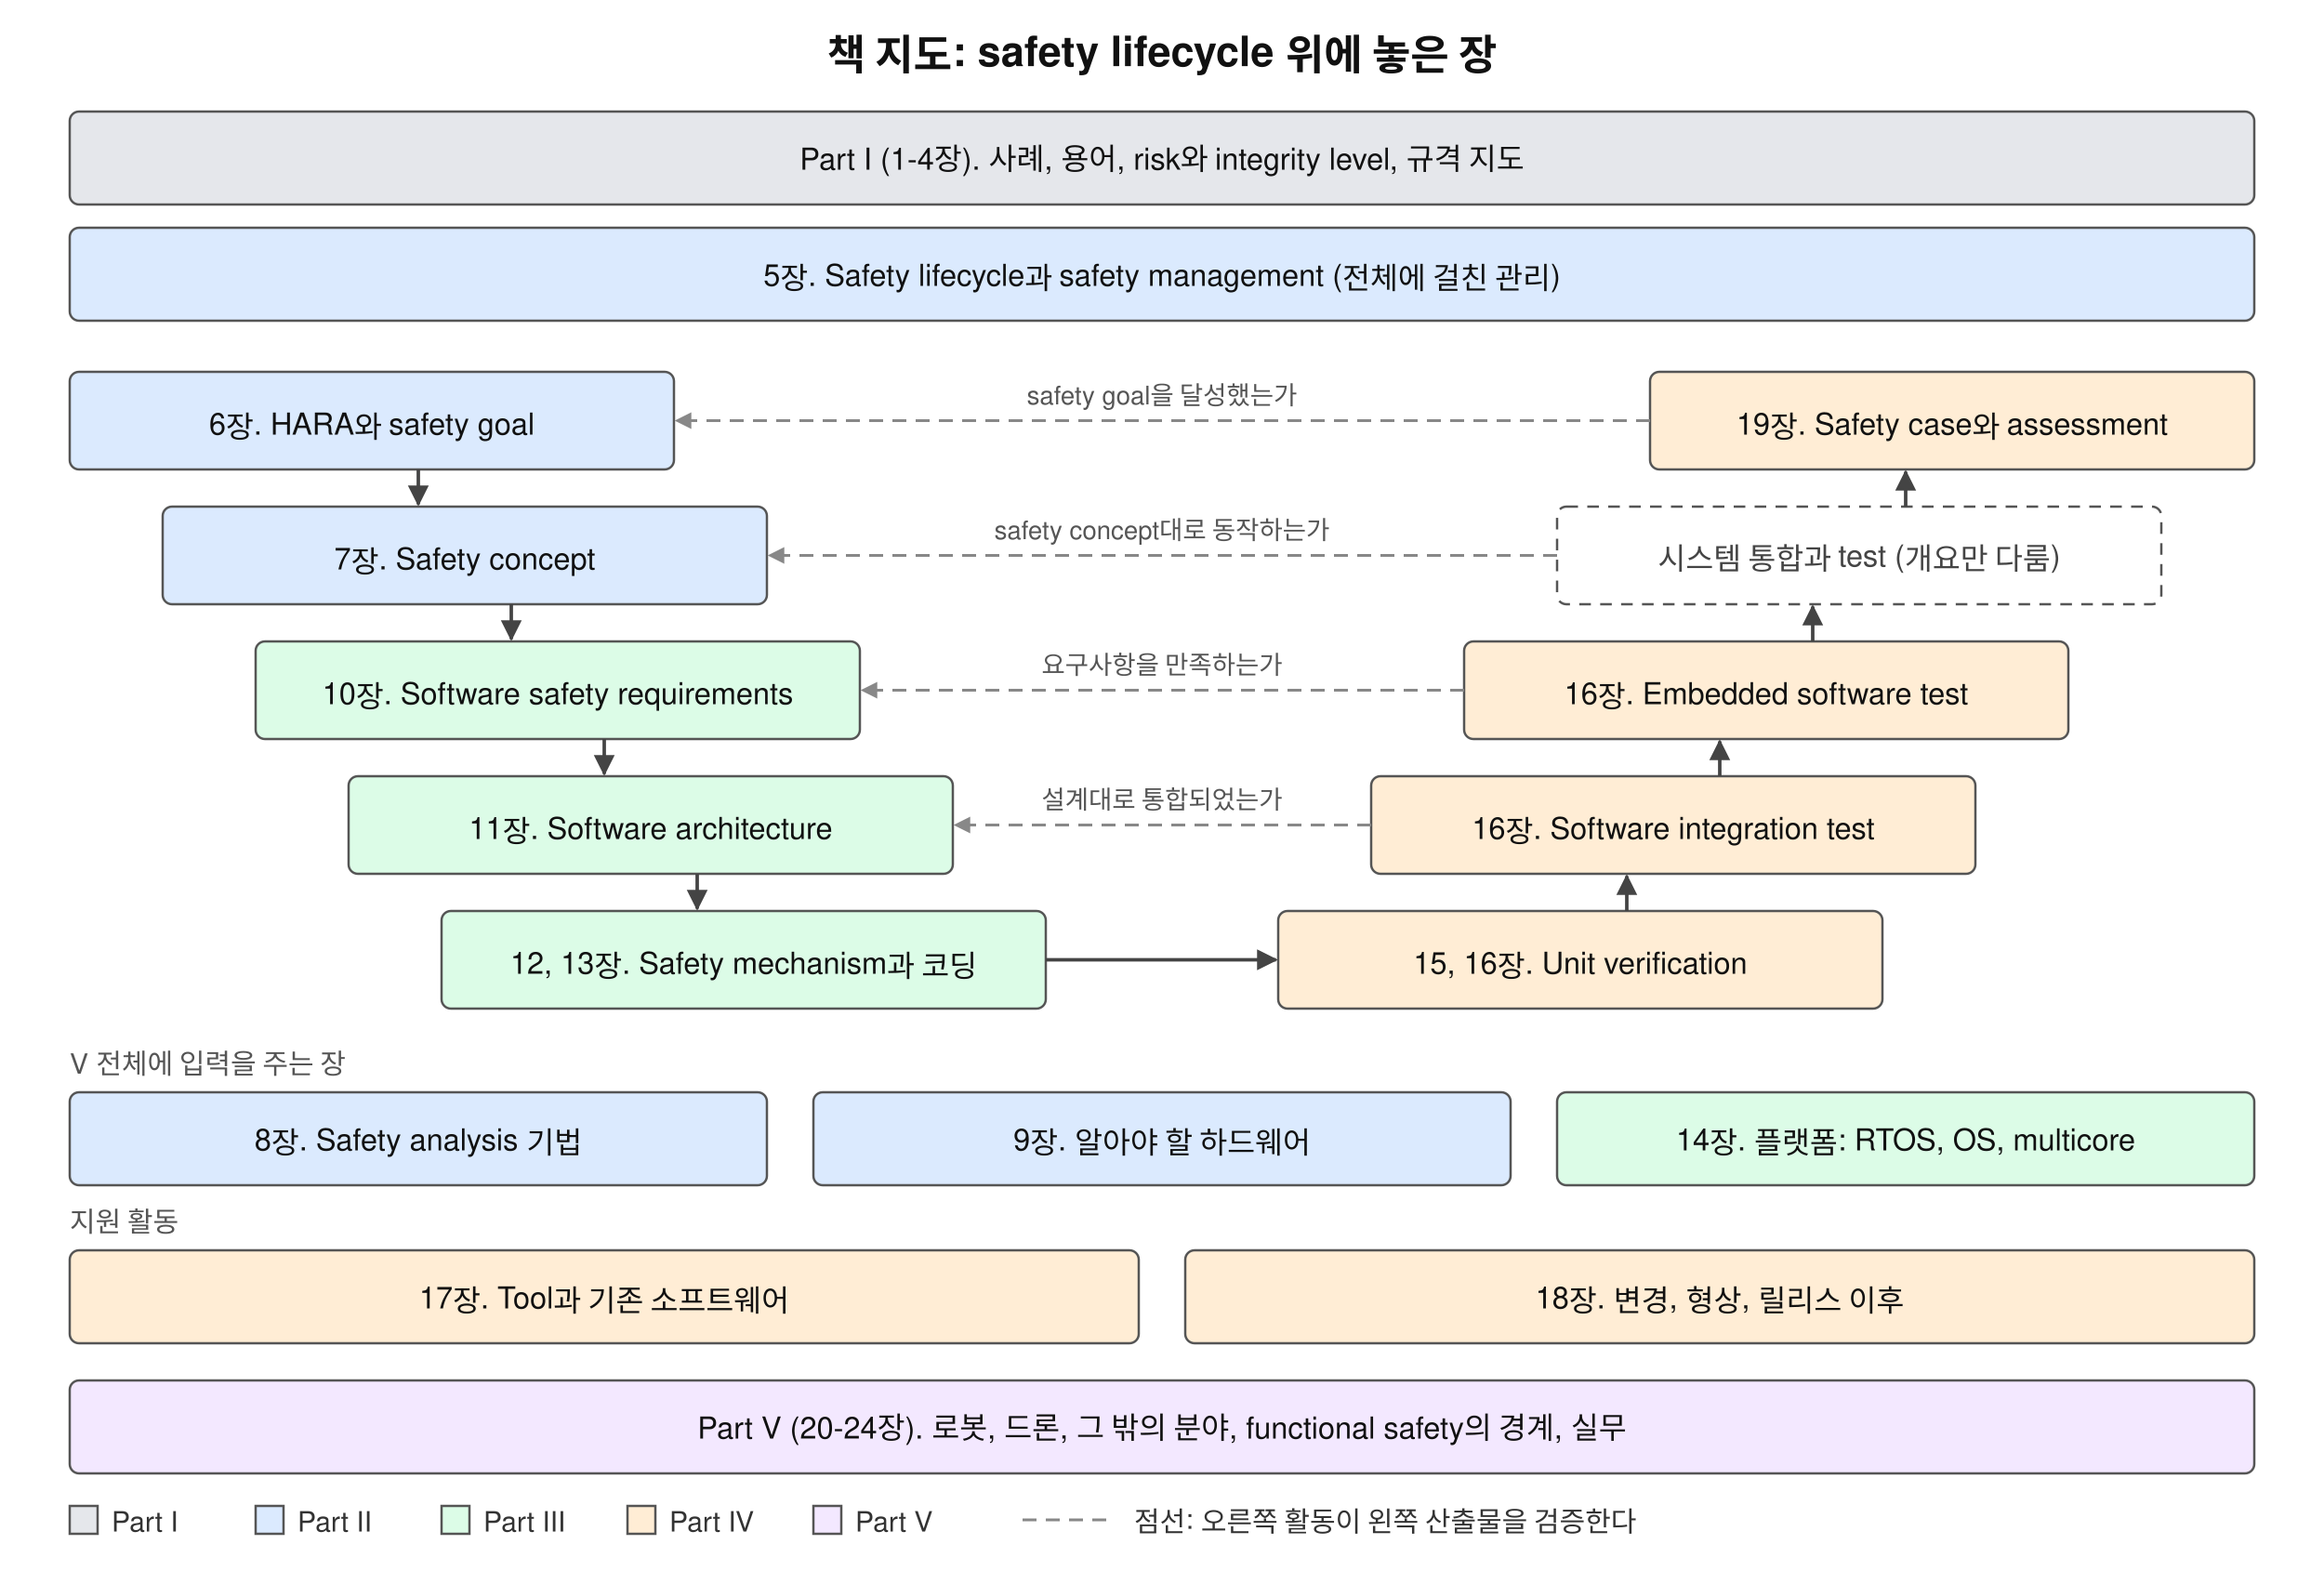
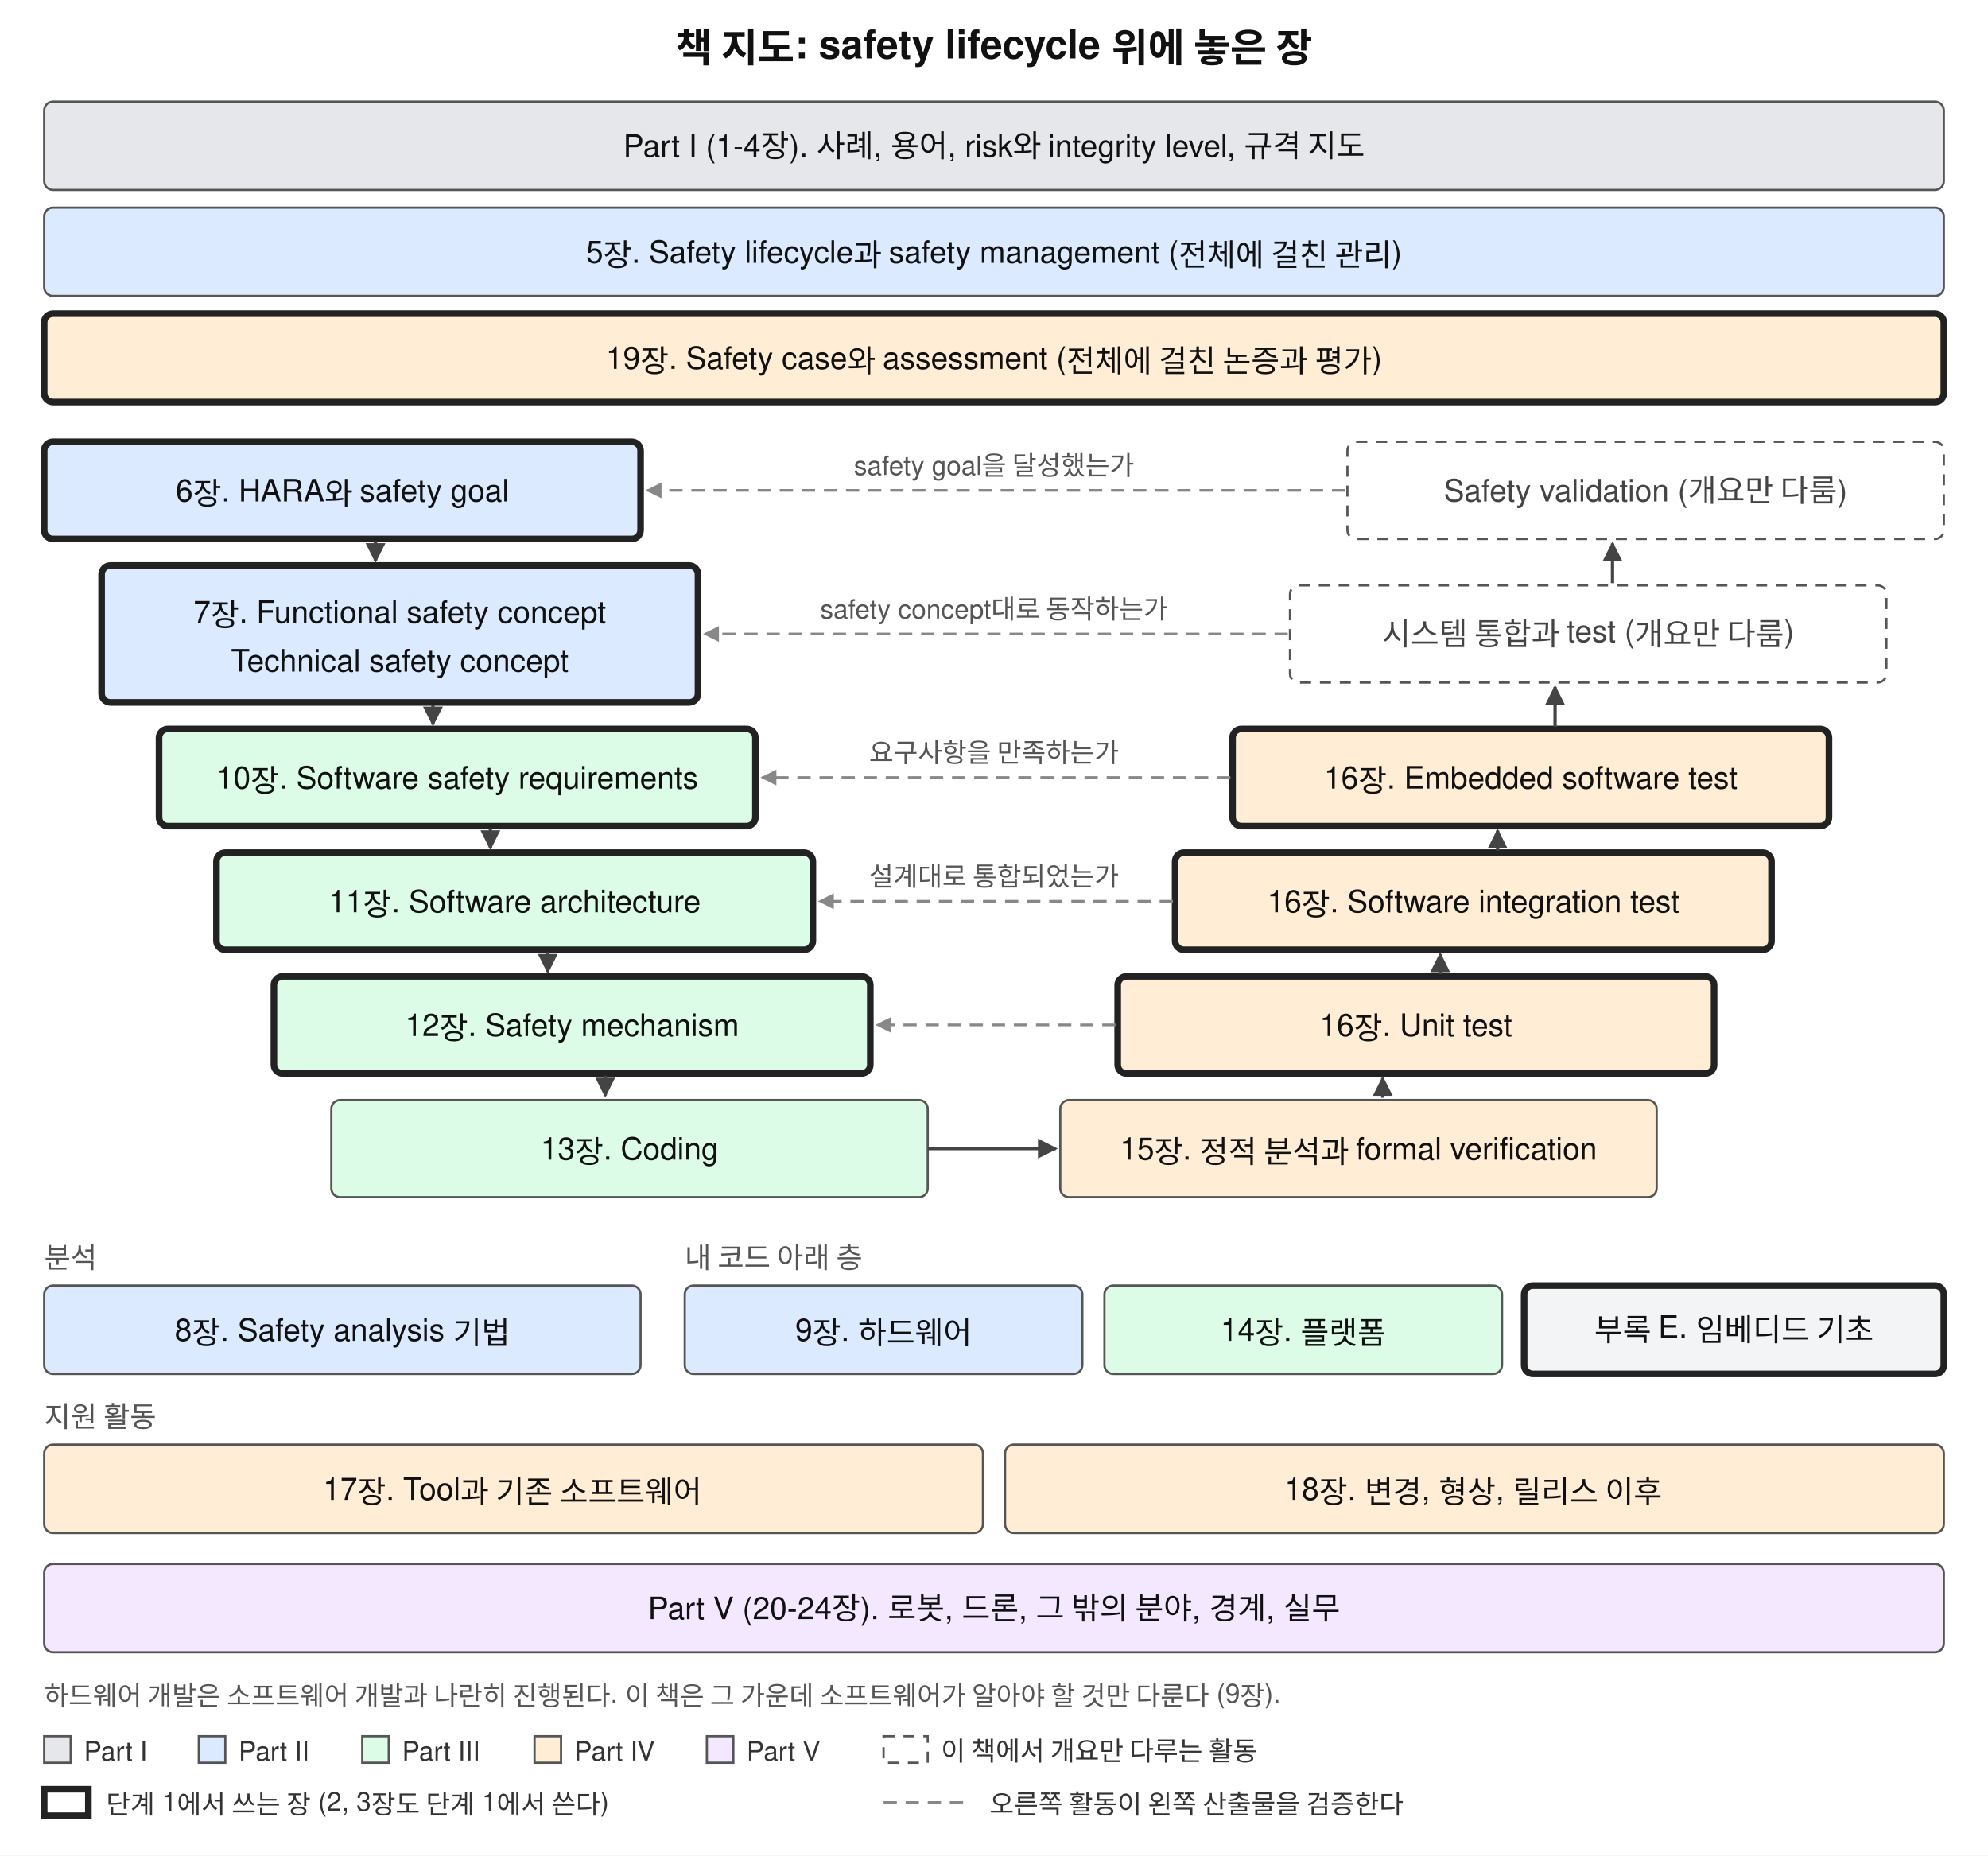
- <svg xmlns="http://www.w3.org/2000/svg" viewBox="0 0 1000 676" width="1000" height="676" font-family="Helvetica, Arial, 'Apple SD Gothic Neo', 'Malgun Gothic', sans-serif" font-size="13">
+ <svg xmlns="http://www.w3.org/2000/svg" viewBox="0 0 900 840" width="900" height="840" font-family="Helvetica, Arial, 'Apple SD Gothic Neo', 'Malgun Gothic', sans-serif" font-size="14">
  <defs>
    <marker id="arrow" viewBox="0 0 10 10" refX="9" refY="5" markerWidth="6" markerHeight="6" orient="auto-start-reverse">
      <path d="M 0 0 L 10 5 L 0 10 z" fill="#444444" />
    </marker>
    <marker id="arrow-light" viewBox="0 0 10 10" refX="9" refY="5" markerWidth="6" markerHeight="6" orient="auto-start-reverse">
      <path d="M 0 0 L 10 5 L 0 10 z" fill="#888888" />
    </marker>
  </defs>
-   <rect x="0" y="0" width="1000" height="676" fill="#ffffff" />
-   <text x="500" y="30" text-anchor="middle" font-size="18" font-weight="bold" fill="#111111">책 지도: safety lifecycle 위에 놓은 장</text>
-   <rect x="30" y="48" width="940" height="40" rx="4" fill="#e5e7eb" stroke="#555555" />
-   <text x="500" y="73" text-anchor="middle" fill="#111111">Part I (1-4장). 사례, 용어, risk와 integrity level, 규격 지도</text>
-   <rect x="30" y="98" width="940" height="40" rx="4" fill="#dbeafe" stroke="#555555" />
-   <text x="500" y="123" text-anchor="middle" fill="#111111">5장. Safety lifecycle과 safety management (전체에 걸친 관리)</text>
-   <rect x="30" y="160" width="260" height="42" rx="4" fill="#dbeafe" stroke="#555555" />
-   <text x="160" y="187" text-anchor="middle" fill="#111111">6장. HARA와 safety goal</text>
-   <rect x="70" y="218" width="260" height="42" rx="4" fill="#dbeafe" stroke="#555555" />
-   <text x="200" y="245" text-anchor="middle" fill="#111111">7장. Safety concept</text>
-   <rect x="110" y="276" width="260" height="42" rx="4" fill="#dcfce7" stroke="#555555" />
-   <text x="240" y="303" text-anchor="middle" fill="#111111">10장. Software safety requirements</text>
-   <rect x="150" y="334" width="260" height="42" rx="4" fill="#dcfce7" stroke="#555555" />
-   <text x="280" y="361" text-anchor="middle" fill="#111111">11장. Software architecture</text>
-   <rect x="190" y="392" width="260" height="42" rx="4" fill="#dcfce7" stroke="#555555" />
-   <text x="320" y="419" text-anchor="middle" fill="#111111">12, 13장. Safety mechanism과 코딩</text>
-   <rect x="710" y="160" width="260" height="42" rx="4" fill="#ffedd5" stroke="#555555" />
-   <text x="840" y="187" text-anchor="middle" fill="#111111">19장. Safety case와 assessment</text>
-   <rect x="670" y="218" width="260" height="42" rx="4" fill="#ffffff" stroke="#555555" stroke-dasharray="5 4" />
-   <text x="800" y="245" text-anchor="middle" fill="#444444">시스템 통합과 test (개요만 다룸)</text>
-   <rect x="630" y="276" width="260" height="42" rx="4" fill="#ffedd5" stroke="#555555" />
-   <text x="760" y="303" text-anchor="middle" fill="#111111">16장. Embedded software test</text>
-   <rect x="590" y="334" width="260" height="42" rx="4" fill="#ffedd5" stroke="#555555" />
-   <text x="720" y="361" text-anchor="middle" fill="#111111">16장. Software integration test</text>
-   <rect x="550" y="392" width="260" height="42" rx="4" fill="#ffedd5" stroke="#555555" />
-   <text x="680" y="419" text-anchor="middle" fill="#111111">15, 16장. Unit verification</text>
-   <line x1="180" y1="202" x2="180" y2="217" stroke="#444444" stroke-width="1.5" marker-end="url(#arrow)" />
-   <line x1="220" y1="260" x2="220" y2="275" stroke="#444444" stroke-width="1.5" marker-end="url(#arrow)" />
-   <line x1="260" y1="318" x2="260" y2="333" stroke="#444444" stroke-width="1.5" marker-end="url(#arrow)" />
-   <line x1="300" y1="376" x2="300" y2="391" stroke="#444444" stroke-width="1.5" marker-end="url(#arrow)" />
-   <line x1="450" y1="413" x2="549" y2="413" stroke="#444444" stroke-width="1.5" marker-end="url(#arrow)" />
-   <line x1="700" y1="392" x2="700" y2="377" stroke="#444444" stroke-width="1.5" marker-end="url(#arrow)" />
-   <line x1="740" y1="334" x2="740" y2="319" stroke="#444444" stroke-width="1.5" marker-end="url(#arrow)" />
-   <line x1="780" y1="276" x2="780" y2="261" stroke="#444444" stroke-width="1.5" marker-end="url(#arrow)" />
-   <line x1="820" y1="218" x2="820" y2="203" stroke="#444444" stroke-width="1.5" marker-end="url(#arrow)" />
-   <line x1="710" y1="181" x2="291" y2="181" stroke="#888888" stroke-width="1.2" stroke-dasharray="6 4" marker-end="url(#arrow-light)" />
-   <text x="500" y="174" text-anchor="middle" font-size="11" fill="#555555">safety goal을 달성했는가</text>
-   <line x1="670" y1="239" x2="331" y2="239" stroke="#888888" stroke-width="1.2" stroke-dasharray="6 4" marker-end="url(#arrow-light)" />
-   <text x="500" y="232" text-anchor="middle" font-size="11" fill="#555555">safety concept대로 동작하는가</text>
-   <line x1="630" y1="297" x2="371" y2="297" stroke="#888888" stroke-width="1.2" stroke-dasharray="6 4" marker-end="url(#arrow-light)" />
-   <text x="500" y="290" text-anchor="middle" font-size="11" fill="#555555">요구사항을 만족하는가</text>
-   <line x1="590" y1="355" x2="411" y2="355" stroke="#888888" stroke-width="1.2" stroke-dasharray="6 4" marker-end="url(#arrow-light)" />
-   <text x="500" y="348" text-anchor="middle" font-size="11" fill="#555555">설계대로 통합되었는가</text>
-   <text x="30" y="462" font-size="12" fill="#555555">V 전체에 입력을 주는 장</text>
-   <rect x="30" y="470" width="300" height="40" rx="4" fill="#dbeafe" stroke="#555555" />
-   <text x="180" y="495" text-anchor="middle" fill="#111111">8장. Safety analysis 기법</text>
-   <rect x="350" y="470" width="300" height="40" rx="4" fill="#dbeafe" stroke="#555555" />
-   <text x="500" y="495" text-anchor="middle" fill="#111111">9장. 알아야 할 하드웨어</text>
-   <rect x="670" y="470" width="300" height="40" rx="4" fill="#dcfce7" stroke="#555555" />
-   <text x="820" y="495" text-anchor="middle" fill="#111111">14장. 플랫폼: RTOS, OS, multicore</text>
-   <text x="30" y="530" font-size="12" fill="#555555">지원 활동</text>
-   <rect x="30" y="538" width="460" height="40" rx="4" fill="#ffedd5" stroke="#555555" />
-   <text x="260" y="563" text-anchor="middle" fill="#111111">17장. Tool과 기존 소프트웨어</text>
-   <rect x="510" y="538" width="460" height="40" rx="4" fill="#ffedd5" stroke="#555555" />
-   <text x="740" y="563" text-anchor="middle" fill="#111111">18장. 변경, 형상, 릴리스 이후</text>
-   <rect x="30" y="594" width="940" height="40" rx="4" fill="#f3e8ff" stroke="#555555" />
-   <text x="500" y="619" text-anchor="middle" fill="#111111">Part V (20-24장). 로봇, 드론, 그 밖의 분야, functional safety의 경계, 실무</text>
-   <rect x="30" y="648" width="12" height="12" fill="#e5e7eb" stroke="#555555" />
-   <text x="48" y="659" font-size="12" fill="#333333">Part I</text>
-   <rect x="110" y="648" width="12" height="12" fill="#dbeafe" stroke="#555555" />
-   <text x="128" y="659" font-size="12" fill="#333333">Part II</text>
-   <rect x="190" y="648" width="12" height="12" fill="#dcfce7" stroke="#555555" />
-   <text x="208" y="659" font-size="12" fill="#333333">Part III</text>
-   <rect x="270" y="648" width="12" height="12" fill="#ffedd5" stroke="#555555" />
-   <text x="288" y="659" font-size="12" fill="#333333">Part IV</text>
-   <rect x="350" y="648" width="12" height="12" fill="#f3e8ff" stroke="#555555" />
-   <text x="368" y="659" font-size="12" fill="#333333">Part V</text>
-   <line x1="440" y1="654" x2="480" y2="654" stroke="#888888" stroke-width="1.2" stroke-dasharray="6 4" />
-   <text x="488" y="659" font-size="12" fill="#333333">점선: 오른쪽 활동이 왼쪽 산출물을 검증한다</text>
+   <rect x="0" y="0" width="900" height="840" fill="#ffffff" />
+   <text x="450" y="28" text-anchor="middle" font-size="18" font-weight="bold" fill="#111111">책 지도: safety lifecycle 위에 놓은 장</text>
+   <rect x="20" y="46" width="860" height="40" rx="4" fill="#e5e7eb" stroke="#555555" />
+   <text x="450" y="71" text-anchor="middle" fill="#111111">Part I (1-4장). 사례, 용어, risk와 integrity level, 규격 지도</text>
+   <rect x="20" y="94" width="860" height="40" rx="4" fill="#dbeafe" stroke="#555555" />
+   <text x="450" y="119" text-anchor="middle" fill="#111111">5장. Safety lifecycle과 safety management (전체에 걸친 관리)</text>
+   <rect x="20" y="142" width="860" height="40" rx="4" fill="#ffedd5" stroke="#222222" stroke-width="3" />
+   <text x="450" y="167" text-anchor="middle" fill="#111111">19장. Safety case와 assessment (전체에 걸친 논증과 평가)</text>
+   <rect x="20" y="200" width="270" height="44" rx="4" fill="#dbeafe" stroke="#222222" stroke-width="3" />
+   <text x="155" y="227" text-anchor="middle" fill="#111111">6장. HARA와 safety goal</text>
+   <rect x="46" y="256" width="270" height="62" rx="4" fill="#dbeafe" stroke="#222222" stroke-width="3" />
+   <text x="181" y="282" text-anchor="middle" fill="#111111">7장. Functional safety concept</text>
+   <text x="181" y="304" text-anchor="middle" fill="#111111">Technical safety concept</text>
+   <rect x="72" y="330" width="270" height="44" rx="4" fill="#dcfce7" stroke="#222222" stroke-width="3" />
+   <text x="207" y="357" text-anchor="middle" fill="#111111">10장. Software safety requirements</text>
+   <rect x="98" y="386" width="270" height="44" rx="4" fill="#dcfce7" stroke="#222222" stroke-width="3" />
+   <text x="233" y="413" text-anchor="middle" fill="#111111">11장. Software architecture</text>
+   <rect x="124" y="442" width="270" height="44" rx="4" fill="#dcfce7" stroke="#222222" stroke-width="3" />
+   <text x="259" y="469" text-anchor="middle" fill="#111111">12장. Safety mechanism</text>
+   <rect x="150" y="498" width="270" height="44" rx="4" fill="#dcfce7" stroke="#555555" />
+   <text x="285" y="525" text-anchor="middle" fill="#111111">13장. Coding</text>
+   <rect x="610" y="200" width="270" height="44" rx="4" fill="#ffffff" stroke="#555555" stroke-dasharray="5 4" />
+   <text x="745" y="227" text-anchor="middle" fill="#444444">Safety validation (개요만 다룸)</text>
+   <rect x="584" y="265" width="270" height="44" rx="4" fill="#ffffff" stroke="#555555" stroke-dasharray="5 4" />
+   <text x="719" y="292" text-anchor="middle" fill="#444444">시스템 통합과 test (개요만 다룸)</text>
+   <rect x="558" y="330" width="270" height="44" rx="4" fill="#ffedd5" stroke="#222222" stroke-width="3" />
+   <text x="693" y="357" text-anchor="middle" fill="#111111">16장. Embedded software test</text>
+   <rect x="532" y="386" width="270" height="44" rx="4" fill="#ffedd5" stroke="#222222" stroke-width="3" />
+   <text x="667" y="413" text-anchor="middle" fill="#111111">16장. Software integration test</text>
+   <rect x="506" y="442" width="270" height="44" rx="4" fill="#ffedd5" stroke="#222222" stroke-width="3" />
+   <text x="641" y="469" text-anchor="middle" fill="#111111">16장. Unit test</text>
+   <rect x="480" y="498" width="270" height="44" rx="4" fill="#ffedd5" stroke="#555555" />
+   <text x="615" y="525" text-anchor="middle" fill="#111111">15장. 정적 분석과 formal verification</text>
+   <line x1="170" y1="245" x2="170" y2="254" stroke="#444444" stroke-width="1.5" marker-end="url(#arrow)" />
+   <line x1="196" y1="319" x2="196" y2="328" stroke="#444444" stroke-width="1.5" marker-end="url(#arrow)" />
+   <line x1="222" y1="375" x2="222" y2="384" stroke="#444444" stroke-width="1.5" marker-end="url(#arrow)" />
+   <line x1="248" y1="431" x2="248" y2="440" stroke="#444444" stroke-width="1.5" marker-end="url(#arrow)" />
+   <line x1="274" y1="487" x2="274" y2="496" stroke="#444444" stroke-width="1.5" marker-end="url(#arrow)" />
+   <line x1="420" y1="520" x2="478" y2="520" stroke="#444444" stroke-width="1.5" marker-end="url(#arrow)" />
+   <line x1="626" y1="497" x2="626" y2="488" stroke="#444444" stroke-width="1.5" marker-end="url(#arrow)" />
+   <line x1="652" y1="441" x2="652" y2="432" stroke="#444444" stroke-width="1.5" marker-end="url(#arrow)" />
+   <line x1="678" y1="385" x2="678" y2="376" stroke="#444444" stroke-width="1.5" marker-end="url(#arrow)" />
+   <line x1="704" y1="329" x2="704" y2="311" stroke="#444444" stroke-width="1.5" marker-end="url(#arrow)" />
+   <line x1="730" y1="264" x2="730" y2="246" stroke="#444444" stroke-width="1.5" marker-end="url(#arrow)" />
+   <line x1="609" y1="222" x2="293" y2="222" stroke="#888888" stroke-width="1.2" stroke-dasharray="6 4" marker-end="url(#arrow-light)" />
+   <text x="450" y="215" text-anchor="middle" font-size="12" fill="#555555">safety goal을 달성했는가</text>
+   <line x1="583" y1="287" x2="319" y2="287" stroke="#888888" stroke-width="1.2" stroke-dasharray="6 4" marker-end="url(#arrow-light)" />
+   <text x="450" y="280" text-anchor="middle" font-size="12" fill="#555555">safety concept대로 동작하는가</text>
+   <line x1="557" y1="352" x2="345" y2="352" stroke="#888888" stroke-width="1.2" stroke-dasharray="6 4" marker-end="url(#arrow-light)" />
+   <text x="450" y="345" text-anchor="middle" font-size="12" fill="#555555">요구사항을 만족하는가</text>
+   <line x1="531" y1="408" x2="371" y2="408" stroke="#888888" stroke-width="1.2" stroke-dasharray="6 4" marker-end="url(#arrow-light)" />
+   <text x="450" y="401" text-anchor="middle" font-size="12" fill="#555555">설계대로 통합되었는가</text>
+   <line x1="505" y1="464" x2="397" y2="464" stroke="#888888" stroke-width="1.2" stroke-dasharray="6 4" marker-end="url(#arrow-light)" />
+   <text x="20" y="574" font-size="13" fill="#555555">분석</text>
+   <rect x="20" y="582" width="270" height="40" rx="4" fill="#dbeafe" stroke="#555555" />
+   <text x="155" y="607" text-anchor="middle" fill="#111111">8장. Safety analysis 기법</text>
+   <text x="310" y="574" font-size="13" fill="#555555">내 코드 아래 층</text>
+   <rect x="310" y="582" width="180" height="40" rx="4" fill="#dbeafe" stroke="#555555" />
+   <text x="400" y="607" text-anchor="middle" fill="#111111">9장. 하드웨어</text>
+   <rect x="500" y="582" width="180" height="40" rx="4" fill="#dcfce7" stroke="#555555" />
+   <text x="590" y="607" text-anchor="middle" fill="#111111">14장. 플랫폼</text>
+   <rect x="690" y="582" width="190" height="40" rx="4" fill="#f3f4f6" stroke="#222222" stroke-width="3" />
+   <text x="785" y="607" text-anchor="middle" fill="#111111">부록 E. 임베디드 기초</text>
+   <text x="20" y="646" font-size="13" fill="#555555">지원 활동</text>
+   <rect x="20" y="654" width="425" height="40" rx="4" fill="#ffedd5" stroke="#555555" />
+   <text x="232" y="679" text-anchor="middle" fill="#111111">17장. Tool과 기존 소프트웨어</text>
+   <rect x="455" y="654" width="425" height="40" rx="4" fill="#ffedd5" stroke="#555555" />
+   <text x="667" y="679" text-anchor="middle" fill="#111111">18장. 변경, 형상, 릴리스 이후</text>
+   <rect x="20" y="708" width="860" height="40" rx="4" fill="#f3e8ff" stroke="#555555" />
+   <text x="450" y="733" text-anchor="middle" fill="#111111">Part V (20-24장). 로봇, 드론, 그 밖의 분야, 경계, 실무</text>
+   <text x="20" y="772" font-size="12" fill="#555555">하드웨어 개발은 소프트웨어 개발과 나란히 진행된다. 이 책은 그 가운데 소프트웨어가 알아야 할 것만 다룬다 (9장).</text>
+   <rect x="20" y="786" width="12" height="12" fill="#e5e7eb" stroke="#555555" />
+   <text x="38" y="797" font-size="12" fill="#333333">Part I</text>
+   <rect x="90" y="786" width="12" height="12" fill="#dbeafe" stroke="#555555" />
+   <text x="108" y="797" font-size="12" fill="#333333">Part II</text>
+   <rect x="164" y="786" width="12" height="12" fill="#dcfce7" stroke="#555555" />
+   <text x="182" y="797" font-size="12" fill="#333333">Part III</text>
+   <rect x="242" y="786" width="12" height="12" fill="#ffedd5" stroke="#555555" />
+   <text x="260" y="797" font-size="12" fill="#333333">Part IV</text>
+   <rect x="320" y="786" width="12" height="12" fill="#f3e8ff" stroke="#555555" />
+   <text x="338" y="797" font-size="12" fill="#333333">Part V</text>
+   <rect x="400" y="786" width="20" height="12" fill="#ffffff" stroke="#555555" stroke-dasharray="5 4" />
+   <text x="426" y="797" font-size="12" fill="#333333">이 책에서 개요만 다루는 활동</text>
+   <rect x="20" y="810" width="20" height="12" fill="#ffffff" stroke="#222222" stroke-width="3" />
+   <text x="48" y="821" font-size="12" fill="#333333">단계 1에서 쓰는 장 (2, 3장도 단계 1에서 쓴다)</text>
+   <line x1="400" y1="816" x2="440" y2="816" stroke="#888888" stroke-width="1.2" stroke-dasharray="6 4" />
+   <text x="448" y="821" font-size="12" fill="#333333">오른쪽 활동이 왼쪽 산출물을 검증한다</text>
</svg>
